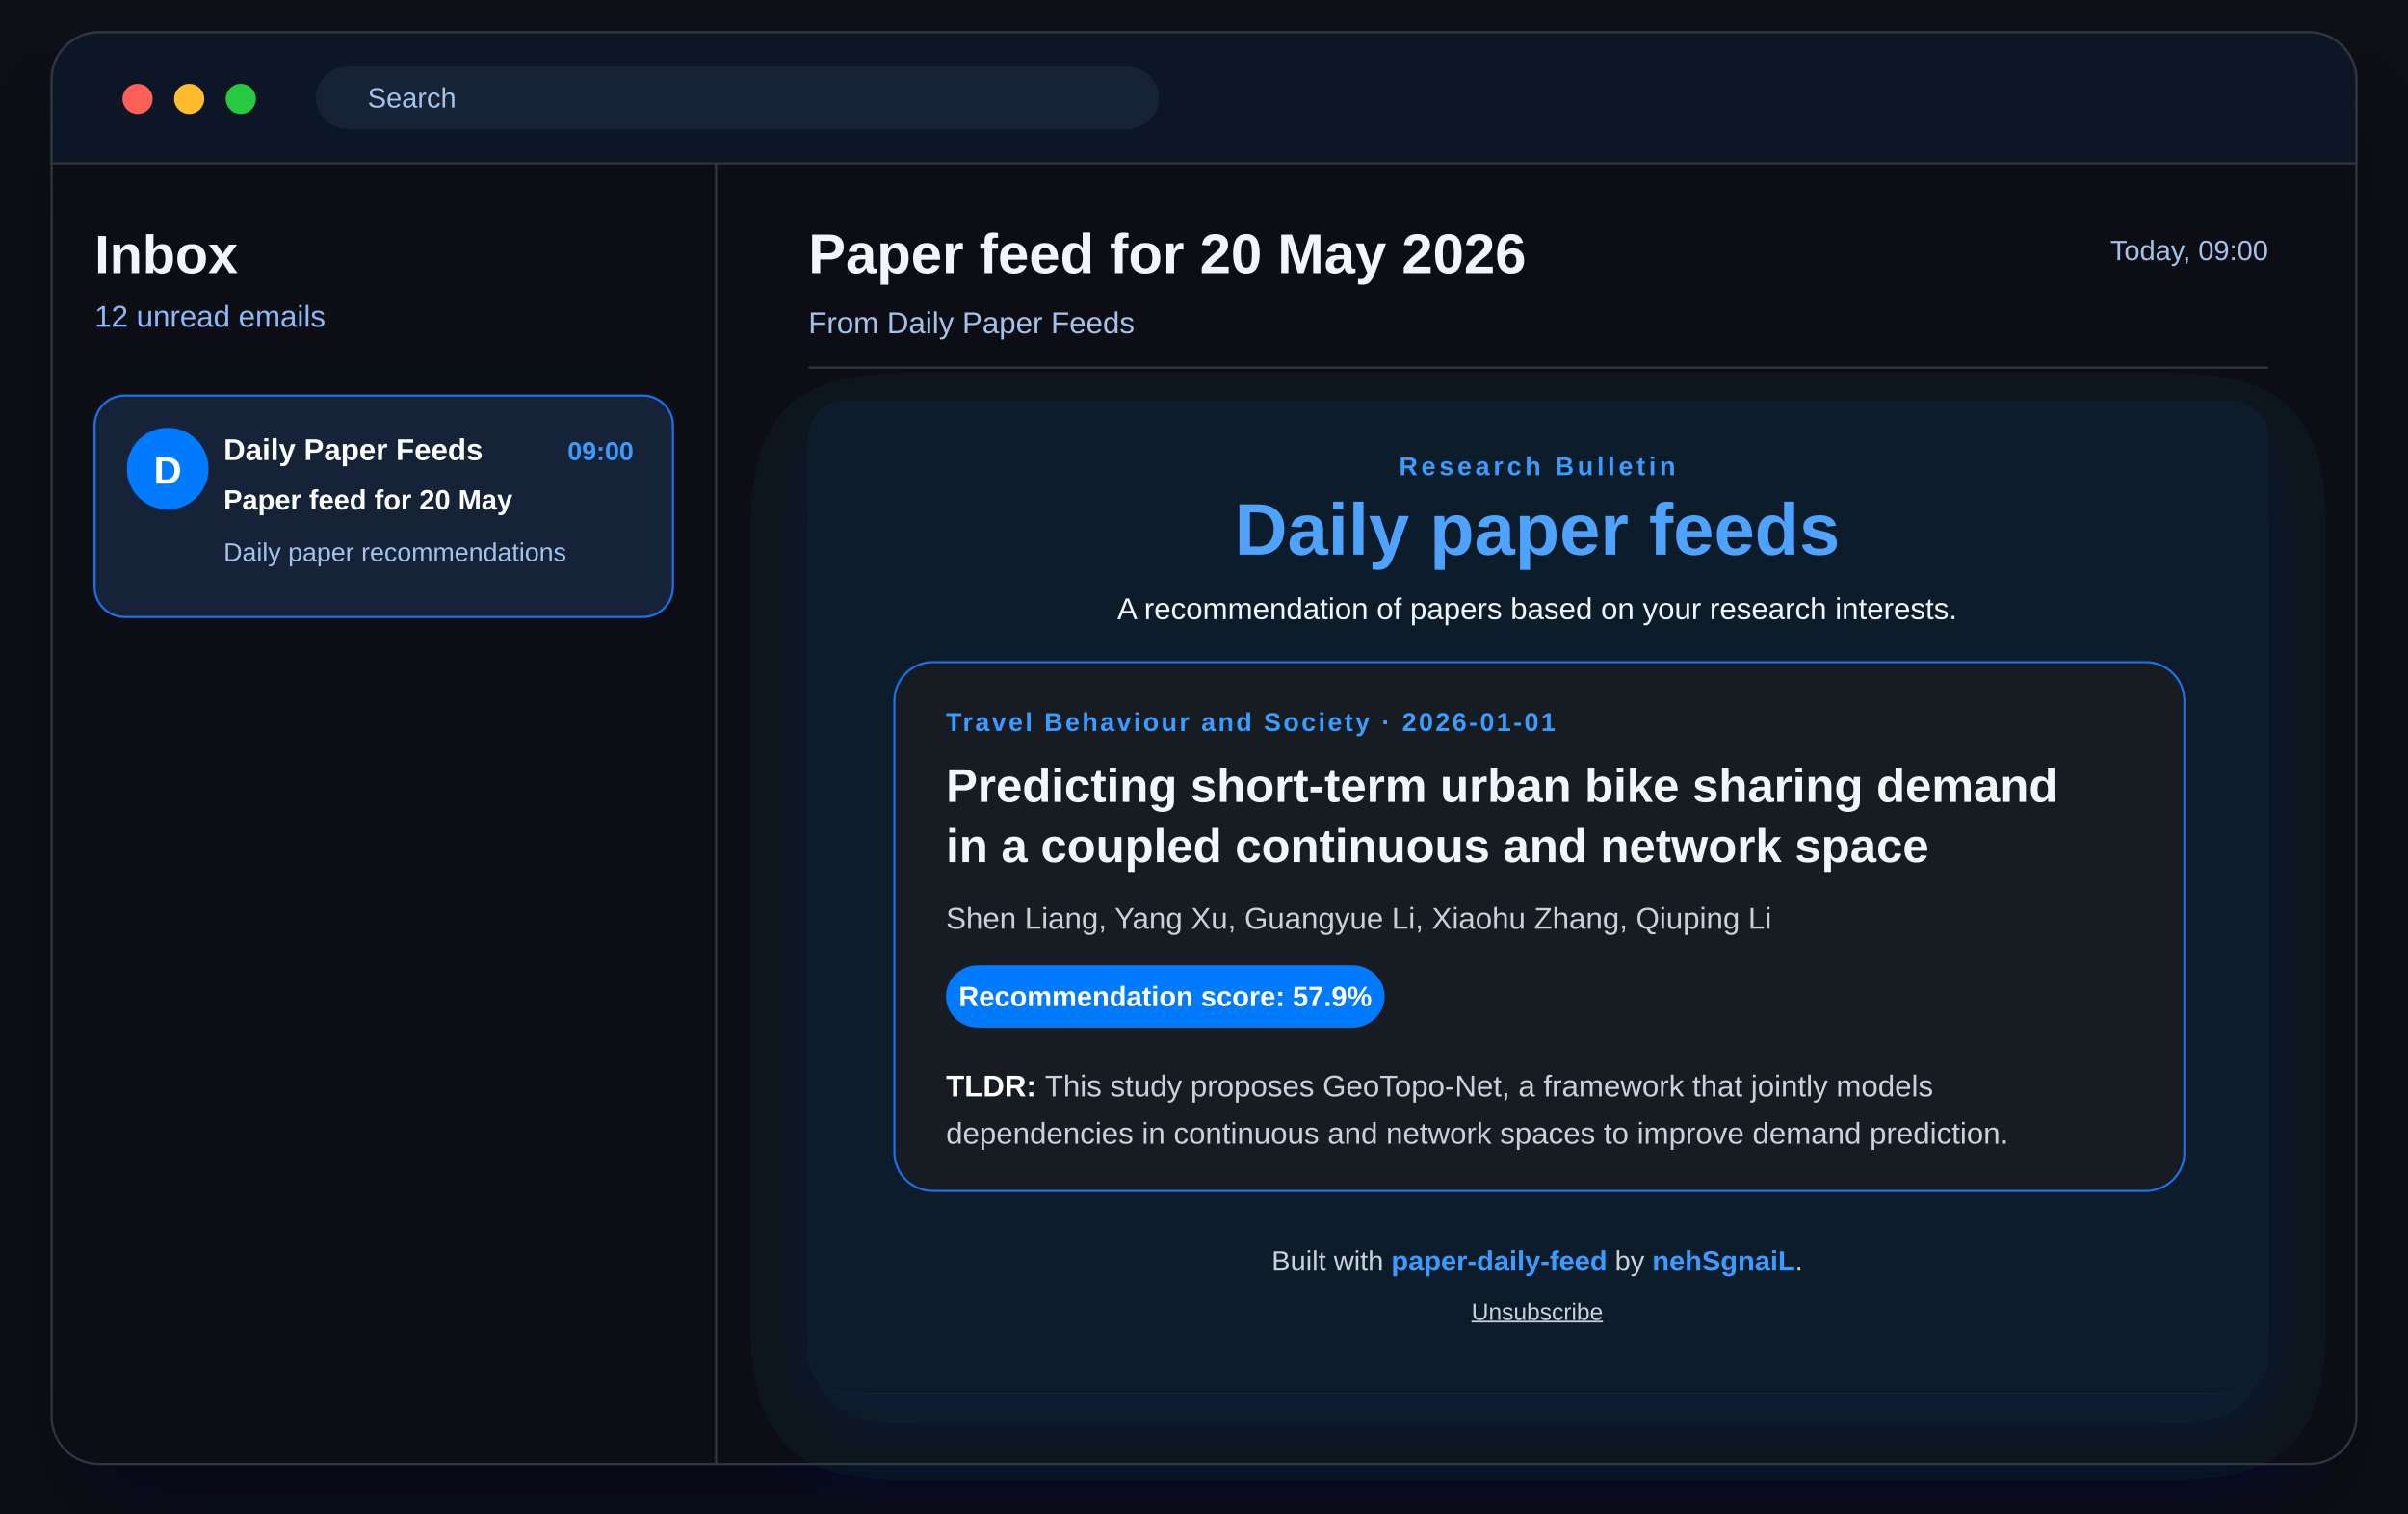
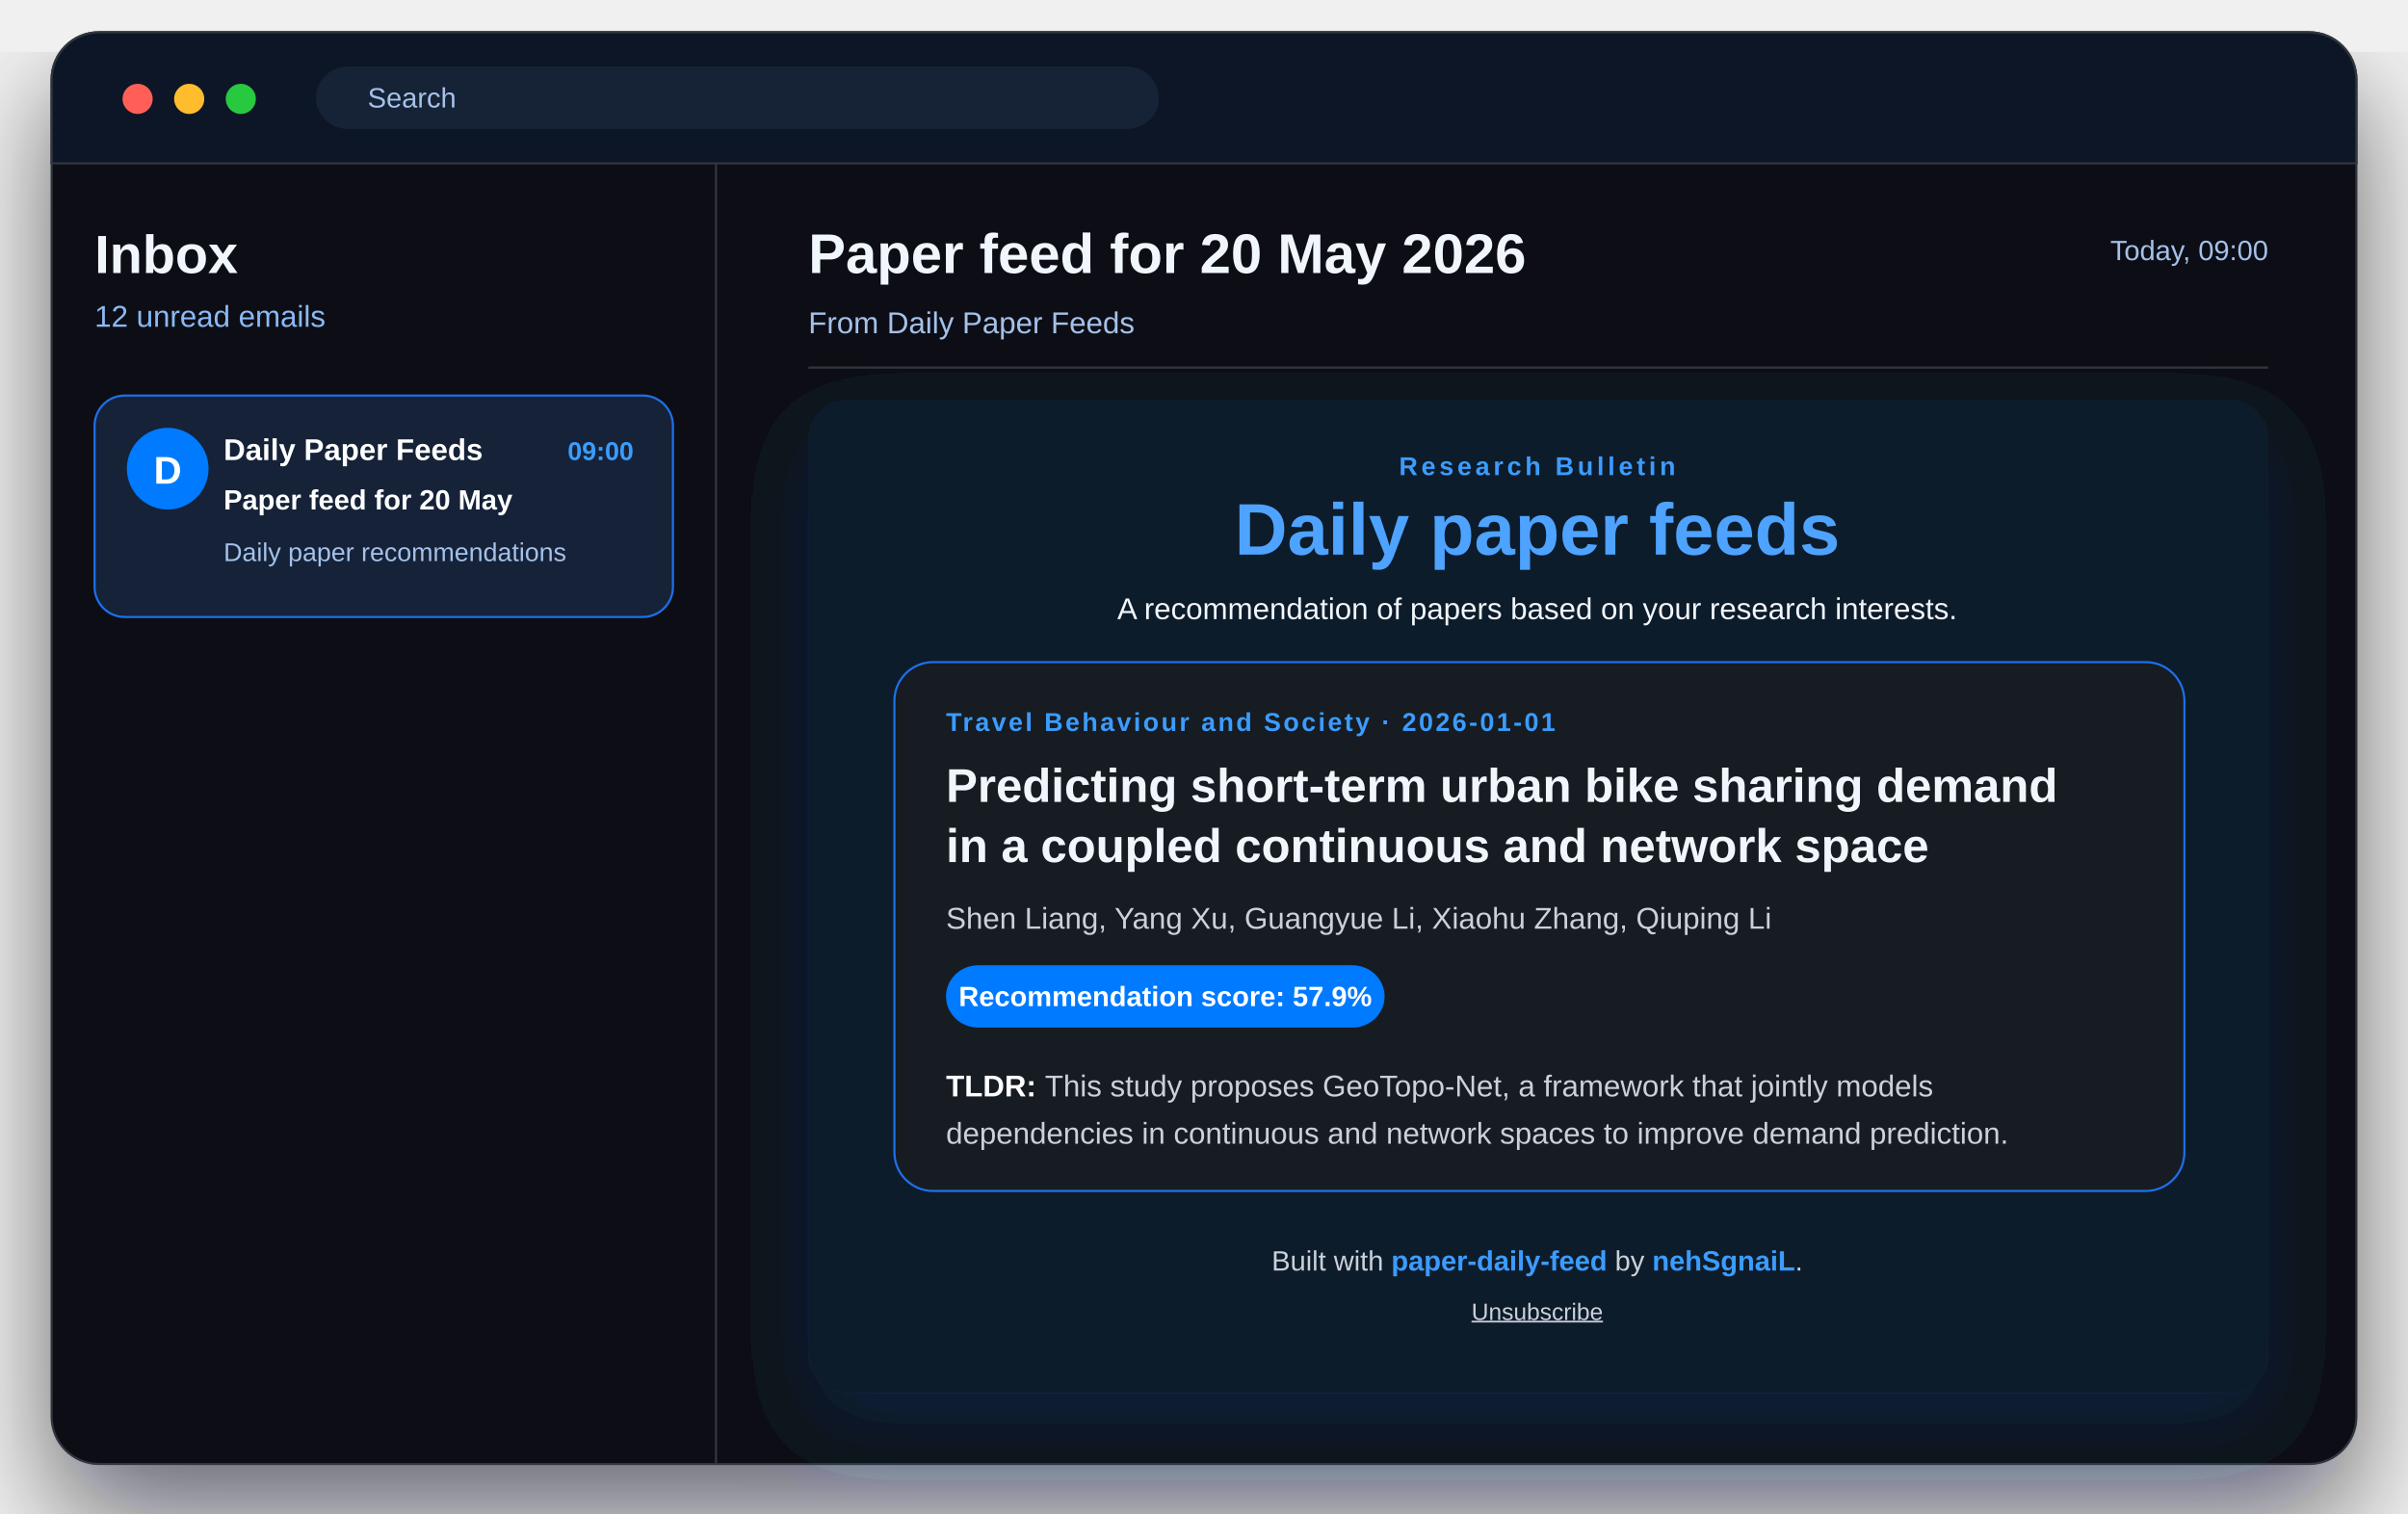
<svg xmlns="http://www.w3.org/2000/svg" width="1120" height="704" viewBox="40 32 1120 704" style="max-width:100%;height:auto;" role="img" aria-labelledby="title desc">
  <defs>
    <filter id="window-shadow" x="-8%" y="-8%" width="116%" height="116%" color-interpolation-filters="sRGB">
      <feDropShadow dx="0" dy="24" stdDeviation="28" flood-color="#020617" flood-opacity="0.58" />
    </filter>
    <filter id="card-shadow" x="-8%" y="-12%" width="116%" height="124%" color-interpolation-filters="sRGB">
      <feDropShadow dx="0" dy="14" stdDeviation="18" flood-color="#007aff" flood-opacity="0.16" />
    </filter>
    <style>
      .ui { font-family: -apple-system, BlinkMacSystemFont, "SF Pro Text", "Helvetica Neue", Arial, sans-serif; font-kerning: normal; }
    </style>
  </defs>
-   <rect width="1200" height="760" fill="#0d1117" />
  <g class="ui" filter="url(#window-shadow)">
    <rect x="64" y="47" width="1072" height="666" rx="22" fill="#0d1117" stroke="#30363d" />
    <path d="M86 47h1028a22 22 0 0 1 22 22v39H64V69a22 22 0 0 1 22-22Z" fill="#101826" stroke="#30363d" />
    <circle cx="104" cy="78" r="7" fill="#ff5f56" />
    <circle cx="128" cy="78" r="7" fill="#ffbd2e" />
    <circle cx="152" cy="78" r="7" fill="#27c93f" />
    <rect x="187" y="63" width="392" height="29" rx="15" fill="#172335" />
    <text x="211" y="82" fill="#a5c1e9" font-size="13">Search</text>
    <line x1="373" y1="108" x2="373" y2="713" stroke="#30363d" />
    <text x="84" y="159" fill="#f0f6fc" font-size="25" font-weight="700">Inbox</text>
    <text x="84" y="184" fill="#8bb9f5" font-size="14">12 unread emails</text>
    <rect x="84" y="216" width="269" height="103" rx="14" fill="#132338" stroke="#1f6feb" />
    <circle cx="118" cy="250" r="19" fill="#007aff" />
    <text x="118" y="257" text-anchor="middle" fill="#ffffff" font-size="18" font-weight="700">D</text>
    <text x="144" y="246" fill="#ffffff" font-size="14" font-weight="700">Daily Paper Feeds</text>
    <text x="304" y="246" fill="#3b9cff" font-size="12" font-weight="600">09:00</text>
    <text x="144" y="269" fill="#ffffff" font-size="13" font-weight="600">Paper feed for 20 May</text>
    <text x="144" y="293" fill="#a5c1e9" font-size="12">Daily paper recommendations</text>
    <text x="416" y="159" fill="#f0f6fc" font-size="26" font-weight="700">Paper feed for 20 May 2026</text>
    <text x="1095" y="153" text-anchor="end" fill="#a5c1e9" font-size="13">Today, 09:00</text>
    <text x="416" y="187" fill="#a5c1e9" font-size="14">From Daily Paper Feeds</text>
    <line x1="416" y1="203" x2="1095" y2="203" stroke="#30363d" />
    <g filter="url(#card-shadow)">
      <rect x="416" y="218" width="679" height="462" rx="18" fill="#101b2b" />
      <text x="755" y="253" text-anchor="middle" fill="#3b9cff" font-size="12" font-weight="700" letter-spacing="1.7">Research Bulletin</text>
      <text x="755" y="290" text-anchor="middle" fill="#4da3ff" font-size="34" font-weight="700">Daily paper feeds</text>
      <text x="755" y="320" text-anchor="middle" fill="#f0f6fc" font-size="14">A recommendation of papers based on your research interests.</text>
      <rect x="456" y="340" width="600" height="246" rx="18" fill="#161b22" stroke="#1f6feb" />
      <text x="480" y="372" fill="#3b9cff" font-size="12" font-weight="700" letter-spacing="1.1">Travel Behaviour and Society · 2026-01-01</text>
      <text x="480" y="405" fill="#f0f6fc" font-size="22" font-weight="700">Predicting short-term urban bike sharing demand</text>
      <text x="480" y="433" fill="#f0f6fc" font-size="22" font-weight="700">in a coupled continuous and network space</text>
      <text x="480" y="464" fill="#c9d1d9" font-size="14">Shen Liang, Yang Xu, Guangyue Li, Xiaohu Zhang, Qiuping Li</text>
      <rect x="480" y="481" width="204" height="29" rx="15" fill="#007aff" />
      <text x="582" y="500" text-anchor="middle" fill="#ffffff" font-size="13" font-weight="700">Recommendation score: 57.9%</text>
      <text x="480" y="542" fill="#ffffff" font-size="14" font-weight="700">TLDR:</text>
      <text x="526" y="542" fill="#c9d1d9" font-size="14">This study proposes GeoTopo-Net, a framework that jointly models</text>
      <text x="480" y="564" fill="#c9d1d9" font-size="14">dependencies in continuous and network spaces to improve demand prediction.</text>
      <text x="755" y="623" text-anchor="middle" fill="#c9d1d9" font-size="13">Built with <tspan fill="#3b9cff" font-weight="700">paper-daily-feed</tspan> by <tspan fill="#3b9cff" font-weight="700">nehSgnaiL</tspan>.</text>
      <text x="755" y="646" text-anchor="middle" fill="#c9d1d9" font-size="11" text-decoration="underline">Unsubscribe</text>
    </g>
  </g>
</svg>
